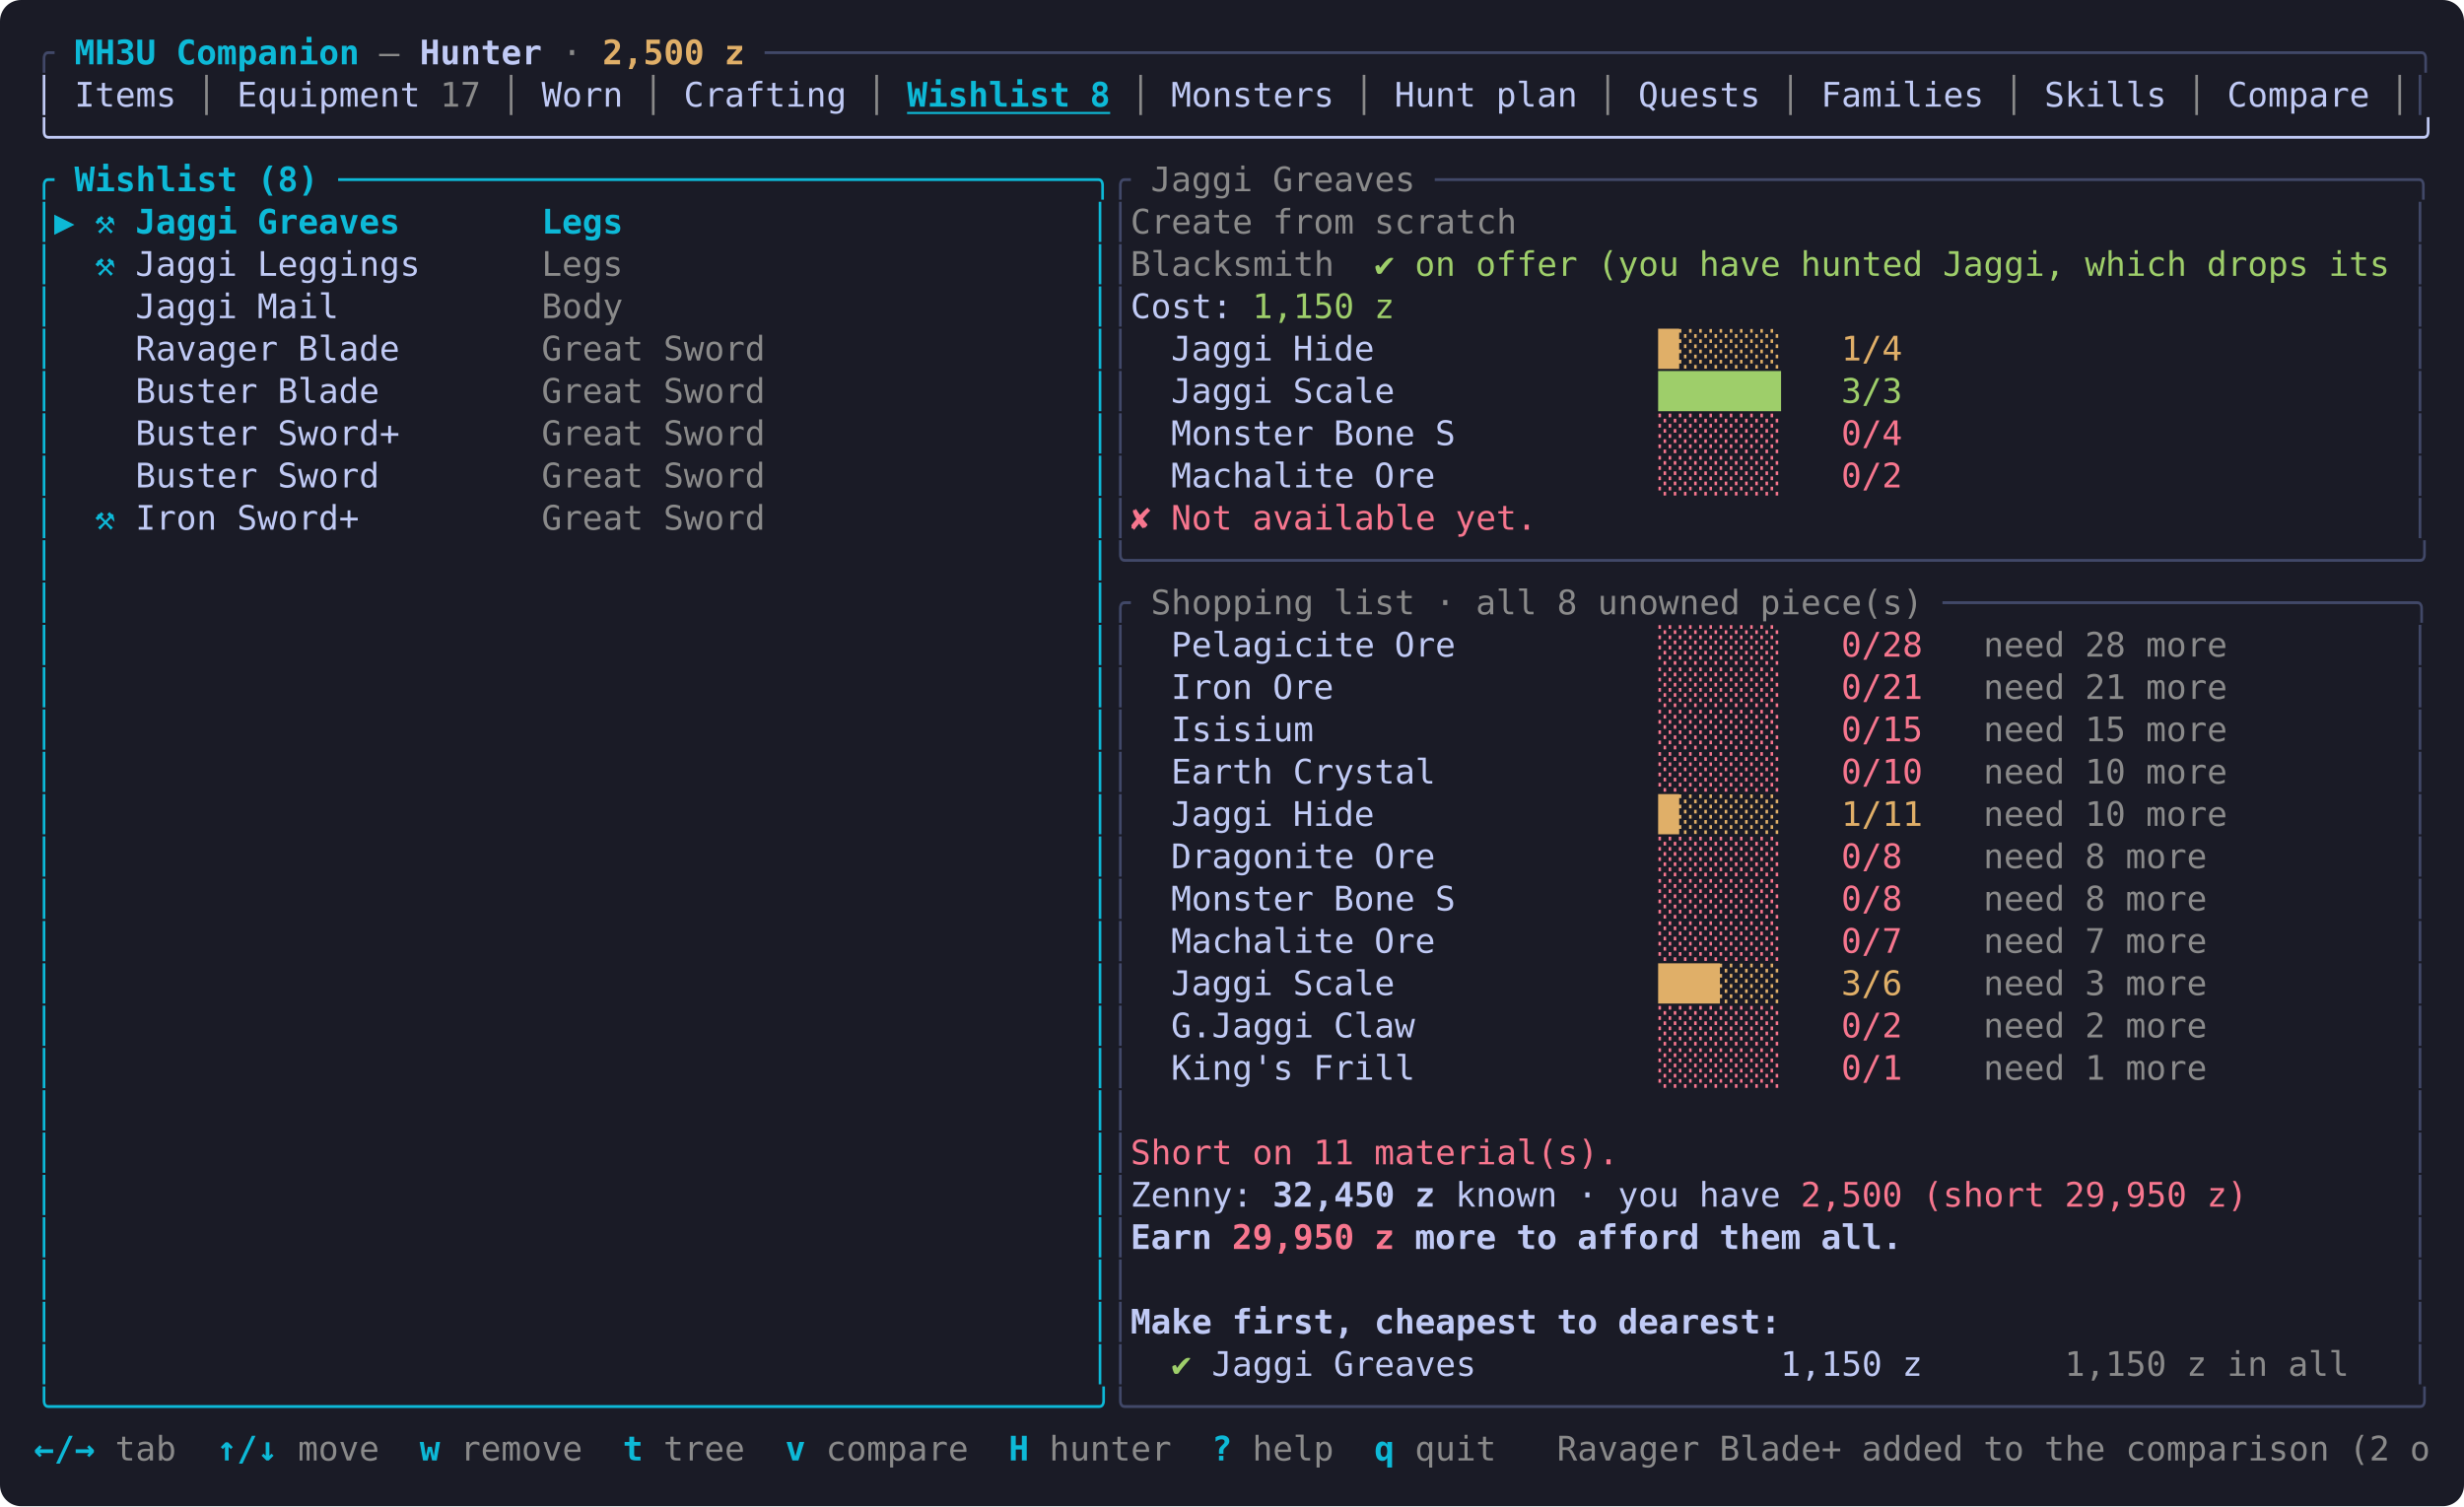
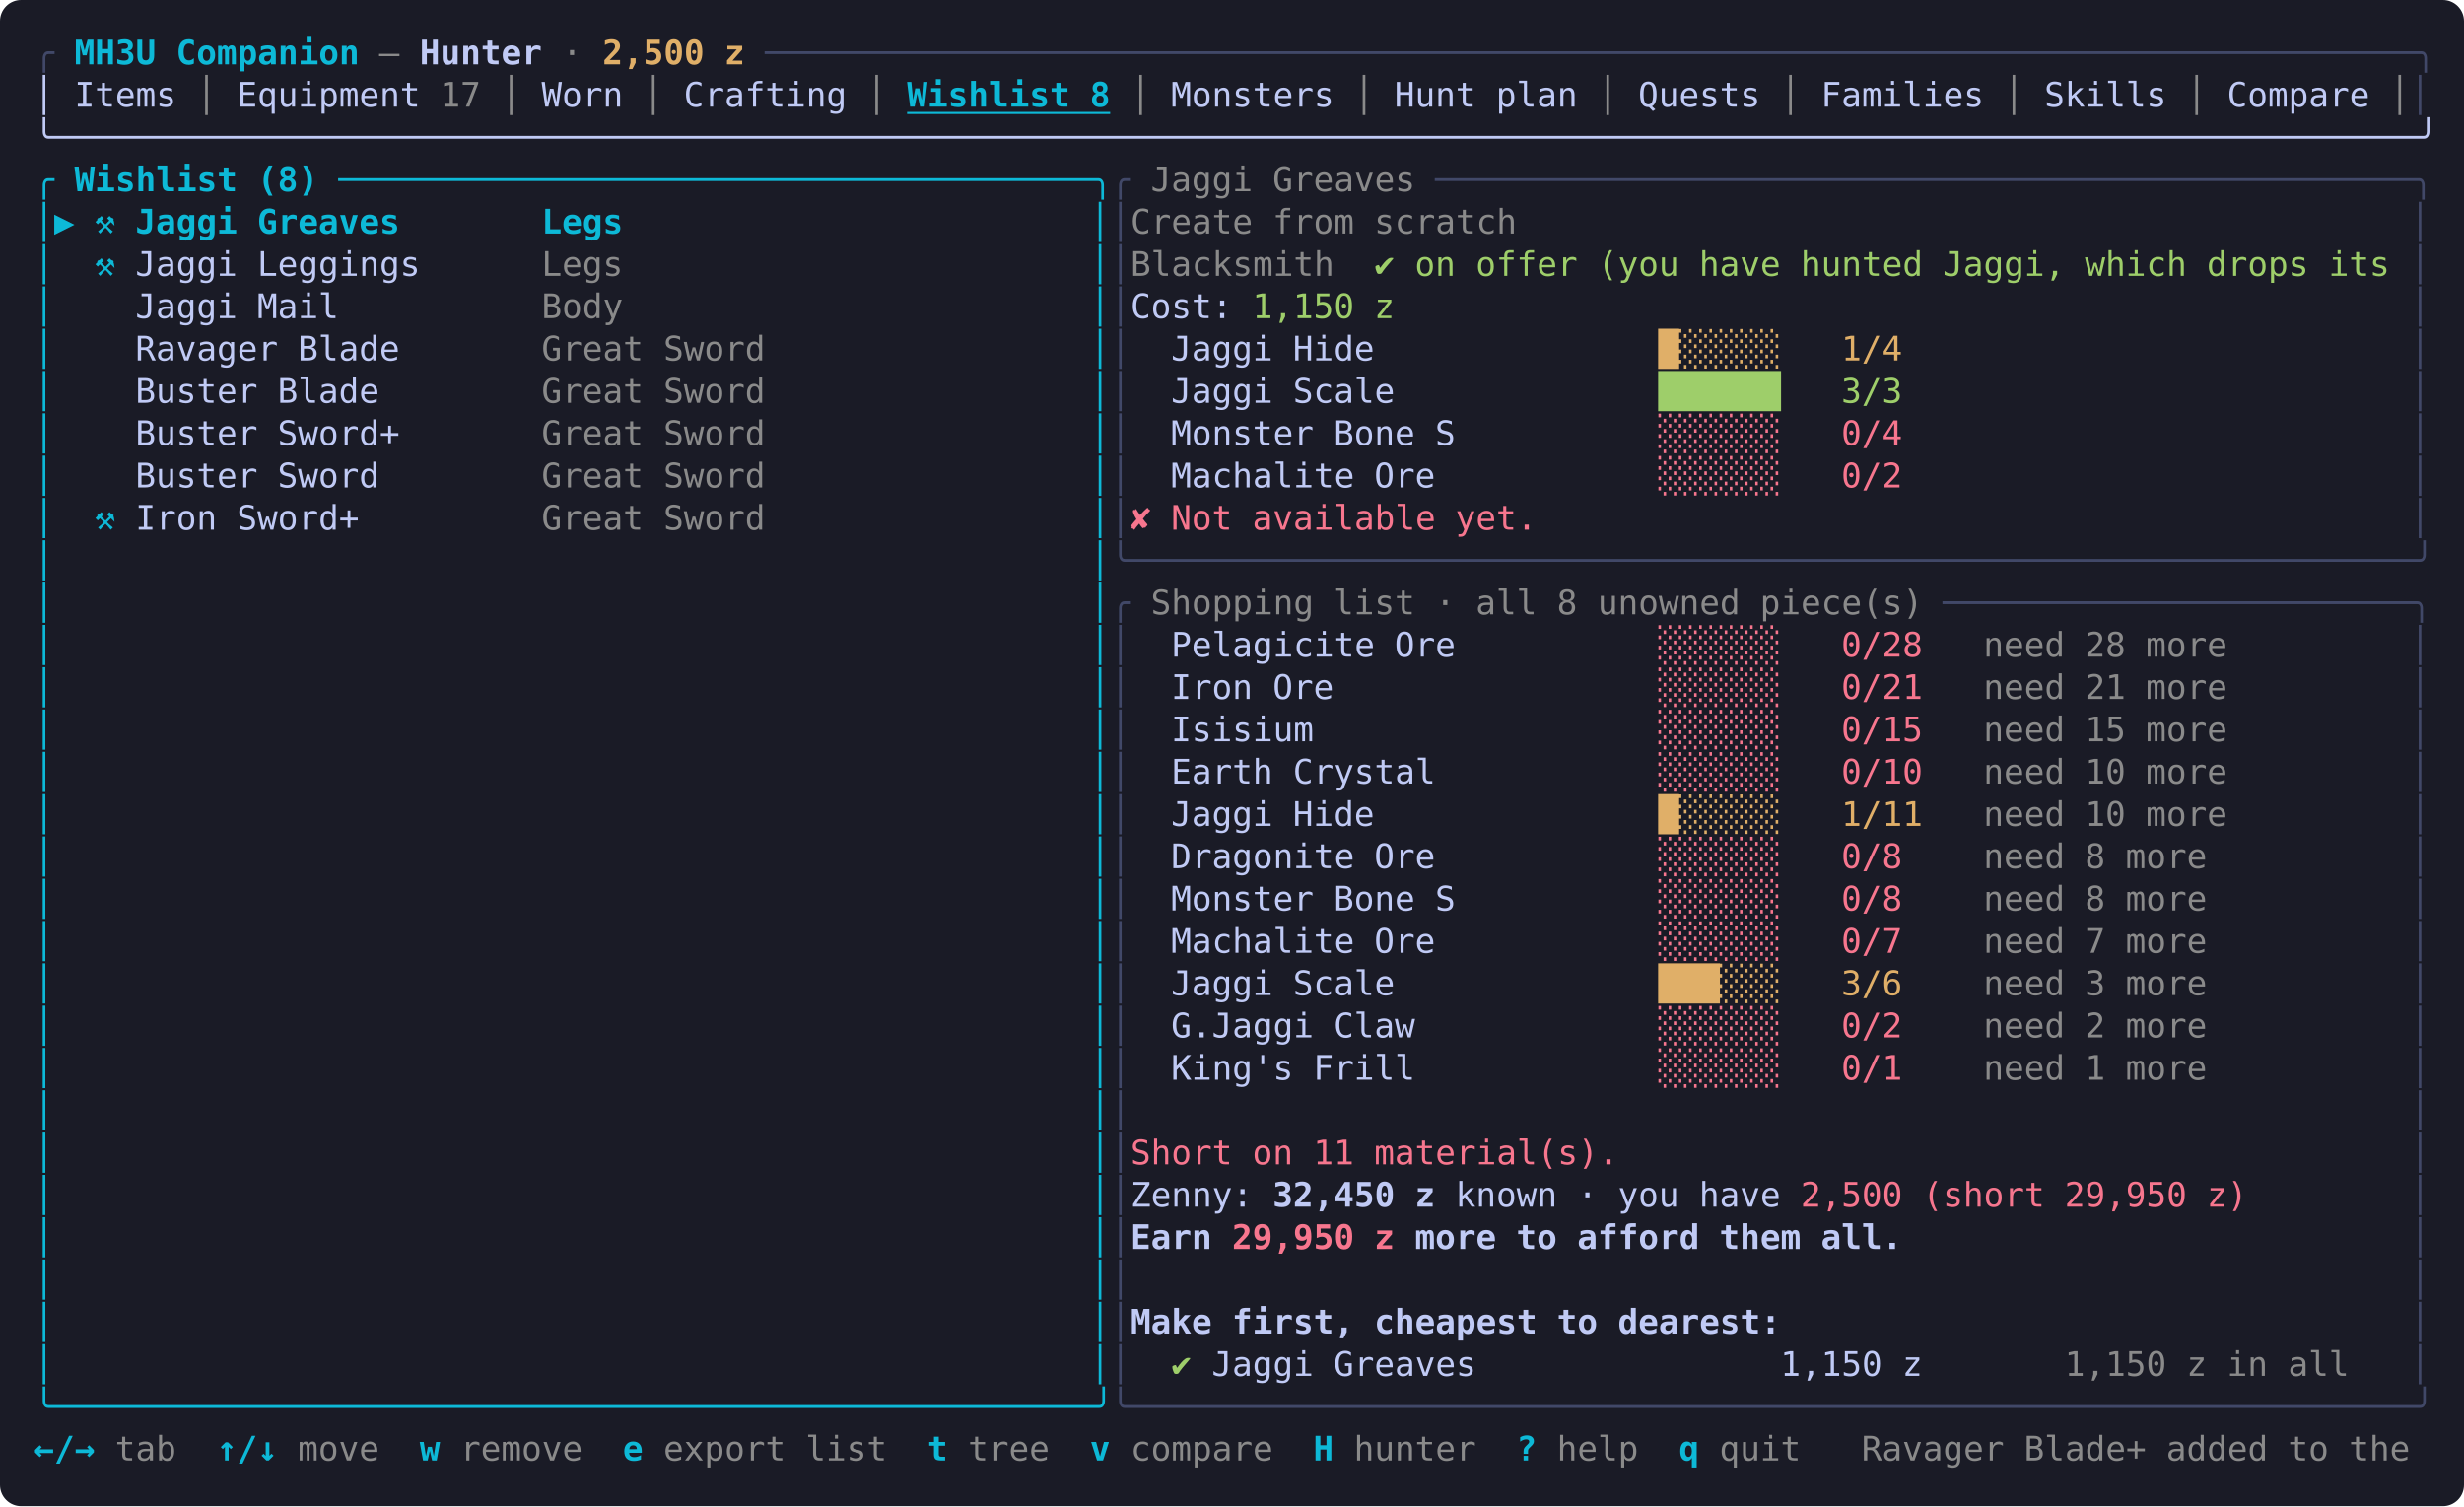
<svg xmlns="http://www.w3.org/2000/svg" width="1164.8" height="712" viewBox="0 0 1164.8 712" role="img">
  <rect width="100%" height="100%" rx="10" fill="#1a1b26" />
  <g font-family="'JetBrains Mono','JetBrainsMono Nerd Font','DejaVu Sans Mono',Menlo,Consolas,monospace" font-size="16">
    <text x="16.0" y="30.4" textLength="9.6" lengthAdjust="spacing" fill="#414868">╭</text>
    <text x="35.2" y="30.4" textLength="38.4" lengthAdjust="spacing" fill="#0db9d7" font-weight="bold">MH3U</text>
    <text x="83.2" y="30.4" textLength="86.4" lengthAdjust="spacing" fill="#0db9d7" font-weight="bold">Companion</text>
    <text x="179.2" y="30.4" textLength="9.6" lengthAdjust="spacing" fill="#8a8a8a">—</text>
    <text x="198.4" y="30.4" textLength="57.6" lengthAdjust="spacing" fill="#c0caf5" font-weight="bold">Hunter</text>
    <text x="265.6" y="30.4" textLength="9.6" lengthAdjust="spacing" fill="#8a8a8a">·</text>
    <text x="284.8" y="30.4" textLength="48.0" lengthAdjust="spacing" fill="#e0af68" font-weight="bold">2,500</text>
    <text x="342.4" y="30.4" textLength="9.6" lengthAdjust="spacing" fill="#e0af68" font-weight="bold">z</text>
    <text x="361.6" y="30.4" textLength="787.2" lengthAdjust="spacing" fill="#414868">─────────────────────────────────────────────────────────────────────────────────╮</text>
    <text x="16.0" y="50.4" textLength="9.6" lengthAdjust="spacing" fill="#c0caf5">│</text>
    <text x="35.2" y="50.4" textLength="48.0" lengthAdjust="spacing" fill="#c0caf5">Items</text>
    <text x="92.8" y="50.4" textLength="9.6" lengthAdjust="spacing" fill="#8a8a8a">│</text>
    <text x="112.0" y="50.4" textLength="86.4" lengthAdjust="spacing" fill="#c0caf5">Equipment</text>
    <text x="208.0" y="50.4" textLength="19.2" lengthAdjust="spacing" fill="#8a8a8a">17</text>
    <text x="236.8" y="50.4" textLength="9.6" lengthAdjust="spacing" fill="#8a8a8a">│</text>
    <text x="256.0" y="50.4" textLength="38.4" lengthAdjust="spacing" fill="#c0caf5">Worn</text>
    <text x="304.0" y="50.4" textLength="9.6" lengthAdjust="spacing" fill="#8a8a8a">│</text>
    <text x="323.2" y="50.4" textLength="76.8" lengthAdjust="spacing" fill="#c0caf5">Crafting</text>
    <text x="409.6" y="50.4" textLength="9.6" lengthAdjust="spacing" fill="#8a8a8a">│</text>
    <text x="428.8" y="50.4" textLength="76.8" lengthAdjust="spacing" fill="#0db9d7" font-weight="bold">Wishlist</text>
    <text x="515.2" y="50.4" textLength="9.6" lengthAdjust="spacing" fill="#0db9d7" font-weight="bold">8</text>
    <line x1="428.8" y1="53.4" x2="524.8" y2="53.4" stroke="#0db9d7" stroke-width="1" />
    <text x="534.4" y="50.4" textLength="9.6" lengthAdjust="spacing" fill="#8a8a8a">│</text>
    <text x="553.6" y="50.4" textLength="76.8" lengthAdjust="spacing" fill="#c0caf5">Monsters</text>
    <text x="640.0" y="50.4" textLength="9.6" lengthAdjust="spacing" fill="#8a8a8a">│</text>
    <text x="659.2" y="50.4" textLength="38.4" lengthAdjust="spacing" fill="#c0caf5">Hunt</text>
    <text x="707.2" y="50.4" textLength="38.4" lengthAdjust="spacing" fill="#c0caf5">plan</text>
    <text x="755.2" y="50.4" textLength="9.6" lengthAdjust="spacing" fill="#8a8a8a">│</text>
    <text x="774.4" y="50.4" textLength="57.6" lengthAdjust="spacing" fill="#c0caf5">Quests</text>
    <text x="841.6" y="50.4" textLength="9.6" lengthAdjust="spacing" fill="#8a8a8a">│</text>
    <text x="860.8" y="50.4" textLength="76.8" lengthAdjust="spacing" fill="#c0caf5">Families</text>
    <text x="947.2" y="50.4" textLength="9.6" lengthAdjust="spacing" fill="#8a8a8a">│</text>
    <text x="966.4" y="50.4" textLength="57.6" lengthAdjust="spacing" fill="#c0caf5">Skills</text>
    <text x="1033.6" y="50.4" textLength="9.6" lengthAdjust="spacing" fill="#8a8a8a">│</text>
    <text x="1052.8" y="50.4" textLength="67.2" lengthAdjust="spacing" fill="#c0caf5">Compare</text>
    <text x="1129.6" y="50.4" textLength="9.6" lengthAdjust="spacing" fill="#8a8a8a">│</text>
    <text x="1139.2" y="50.4" textLength="9.6" lengthAdjust="spacing" fill="#414868">│</text>
    <text x="16.0" y="70.4" textLength="1132.8" lengthAdjust="spacing" fill="#c0caf5">╰────────────────────────────────────────────────────────────────────────────────────────────────────────────────────╯</text>
    <text x="16.0" y="90.4" textLength="9.6" lengthAdjust="spacing" fill="#0db9d7">╭</text>
    <text x="35.2" y="90.4" textLength="76.8" lengthAdjust="spacing" fill="#0db9d7" font-weight="bold">Wishlist</text>
    <text x="121.6" y="90.4" textLength="28.8" lengthAdjust="spacing" fill="#0db9d7" font-weight="bold">(8)</text>
    <text x="160.0" y="90.4" textLength="364.8" lengthAdjust="spacing" fill="#0db9d7">─────────────────────────────────────╮</text>
    <text x="524.8" y="90.4" textLength="9.6" lengthAdjust="spacing" fill="#414868">╭</text>
    <text x="544.0" y="90.4" textLength="48.0" lengthAdjust="spacing" fill="#8a8a8a">Jaggi</text>
    <text x="601.6" y="90.4" textLength="67.2" lengthAdjust="spacing" fill="#8a8a8a">Greaves</text>
    <text x="678.4" y="90.4" textLength="470.4" lengthAdjust="spacing" fill="#414868">────────────────────────────────────────────────╮</text>
    <text x="16.0" y="110.4" textLength="9.6" lengthAdjust="spacing" fill="#0db9d7">│</text>
    <text x="25.6" y="110.4" textLength="9.6" lengthAdjust="spacing" fill="#0db9d7" font-weight="bold">▶︎</text>
    <text x="44.8" y="110.4" textLength="9.6" lengthAdjust="spacing" fill="#0db9d7" font-weight="bold">⚒︎</text>
    <text x="64.0" y="110.4" textLength="48.0" lengthAdjust="spacing" fill="#0db9d7" font-weight="bold">Jaggi</text>
    <text x="121.6" y="110.4" textLength="67.2" lengthAdjust="spacing" fill="#0db9d7" font-weight="bold">Greaves</text>
    <text x="256.0" y="110.4" textLength="38.4" lengthAdjust="spacing" fill="#0db9d7" font-weight="bold">Legs</text>
    <text x="515.2" y="110.4" textLength="9.6" lengthAdjust="spacing" fill="#0db9d7">│</text>
    <text x="524.8" y="110.4" textLength="9.6" lengthAdjust="spacing" fill="#414868">│</text>
    <text x="534.4" y="110.4" textLength="57.6" lengthAdjust="spacing" fill="#8a8a8a">Create</text>
    <text x="601.6" y="110.4" textLength="38.4" lengthAdjust="spacing" fill="#8a8a8a">from</text>
    <text x="649.6" y="110.4" textLength="67.2" lengthAdjust="spacing" fill="#8a8a8a">scratch</text>
    <text x="1139.2" y="110.4" textLength="9.6" lengthAdjust="spacing" fill="#414868">│</text>
    <text x="16.0" y="130.4" textLength="9.6" lengthAdjust="spacing" fill="#0db9d7">│</text>
    <text x="44.8" y="130.4" textLength="9.6" lengthAdjust="spacing" fill="#0db9d7">⚒︎</text>
    <text x="64.0" y="130.4" textLength="48.0" lengthAdjust="spacing" fill="#c0caf5">Jaggi</text>
    <text x="121.6" y="130.4" textLength="76.8" lengthAdjust="spacing" fill="#c0caf5">Leggings</text>
    <text x="256.0" y="130.4" textLength="38.4" lengthAdjust="spacing" fill="#8a8a8a">Legs</text>
    <text x="515.2" y="130.4" textLength="9.6" lengthAdjust="spacing" fill="#0db9d7">│</text>
    <text x="524.8" y="130.4" textLength="9.6" lengthAdjust="spacing" fill="#414868">│</text>
    <text x="534.4" y="130.4" textLength="96.0" lengthAdjust="spacing" fill="#8a8a8a">Blacksmith</text>
    <text x="649.6" y="130.4" textLength="9.6" lengthAdjust="spacing" fill="#9ece6a">✔︎</text>
    <text x="668.8" y="130.4" textLength="19.2" lengthAdjust="spacing" fill="#9ece6a">on</text>
    <text x="697.6" y="130.4" textLength="48.0" lengthAdjust="spacing" fill="#9ece6a">offer</text>
    <text x="755.2" y="130.4" textLength="38.4" lengthAdjust="spacing" fill="#9ece6a">(you</text>
    <text x="803.2" y="130.4" textLength="38.4" lengthAdjust="spacing" fill="#9ece6a">have</text>
    <text x="851.2" y="130.4" textLength="57.6" lengthAdjust="spacing" fill="#9ece6a">hunted</text>
    <text x="918.4" y="130.4" textLength="57.6" lengthAdjust="spacing" fill="#9ece6a">Jaggi,</text>
    <text x="985.6" y="130.4" textLength="48.0" lengthAdjust="spacing" fill="#9ece6a">which</text>
    <text x="1043.2" y="130.4" textLength="48.0" lengthAdjust="spacing" fill="#9ece6a">drops</text>
    <text x="1100.8" y="130.4" textLength="28.8" lengthAdjust="spacing" fill="#9ece6a">its</text>
    <text x="1139.2" y="130.4" textLength="9.6" lengthAdjust="spacing" fill="#414868">│</text>
    <text x="16.0" y="150.4" textLength="9.6" lengthAdjust="spacing" fill="#0db9d7">│</text>
    <text x="64.0" y="150.4" textLength="48.0" lengthAdjust="spacing" fill="#c0caf5">Jaggi</text>
    <text x="121.6" y="150.4" textLength="38.4" lengthAdjust="spacing" fill="#c0caf5">Mail</text>
    <text x="256.0" y="150.4" textLength="38.4" lengthAdjust="spacing" fill="#8a8a8a">Body</text>
    <text x="515.2" y="150.4" textLength="9.6" lengthAdjust="spacing" fill="#0db9d7">│</text>
    <text x="524.8" y="150.4" textLength="9.6" lengthAdjust="spacing" fill="#414868">│</text>
    <text x="534.4" y="150.4" textLength="48.0" lengthAdjust="spacing" fill="#c0caf5">Cost:</text>
    <text x="592.0" y="150.4" textLength="48.0" lengthAdjust="spacing" fill="#9ece6a">1,150</text>
    <text x="649.6" y="150.4" textLength="9.6" lengthAdjust="spacing" fill="#9ece6a">z</text>
    <text x="1139.2" y="150.4" textLength="9.6" lengthAdjust="spacing" fill="#414868">│</text>
    <text x="16.0" y="170.4" textLength="9.6" lengthAdjust="spacing" fill="#0db9d7">│</text>
    <text x="64.0" y="170.4" textLength="67.2" lengthAdjust="spacing" fill="#c0caf5">Ravager</text>
    <text x="140.8" y="170.4" textLength="48.0" lengthAdjust="spacing" fill="#c0caf5">Blade</text>
    <text x="256.0" y="170.4" textLength="48.0" lengthAdjust="spacing" fill="#8a8a8a">Great</text>
    <text x="313.6" y="170.4" textLength="48.0" lengthAdjust="spacing" fill="#8a8a8a">Sword</text>
    <text x="515.2" y="170.4" textLength="9.6" lengthAdjust="spacing" fill="#0db9d7">│</text>
    <text x="524.8" y="170.4" textLength="9.6" lengthAdjust="spacing" fill="#414868">│</text>
    <text x="553.6" y="170.4" textLength="48.0" lengthAdjust="spacing" fill="#c0caf5">Jaggi</text>
    <text x="611.2" y="170.4" textLength="38.4" lengthAdjust="spacing" fill="#c0caf5">Hide</text>
    <text x="784.0" y="170.4" textLength="57.6" lengthAdjust="spacing" fill="#e0af68">█░░░░░</text>
    <text x="870.4" y="170.4" textLength="28.8" lengthAdjust="spacing" fill="#e0af68">1/4</text>
    <text x="1139.2" y="170.4" textLength="9.6" lengthAdjust="spacing" fill="#414868">│</text>
    <text x="16.0" y="190.4" textLength="9.6" lengthAdjust="spacing" fill="#0db9d7">│</text>
    <text x="64.0" y="190.4" textLength="57.6" lengthAdjust="spacing" fill="#c0caf5">Buster</text>
    <text x="131.2" y="190.4" textLength="48.0" lengthAdjust="spacing" fill="#c0caf5">Blade</text>
    <text x="256.0" y="190.4" textLength="48.0" lengthAdjust="spacing" fill="#8a8a8a">Great</text>
    <text x="313.6" y="190.4" textLength="48.0" lengthAdjust="spacing" fill="#8a8a8a">Sword</text>
    <text x="515.2" y="190.4" textLength="9.6" lengthAdjust="spacing" fill="#0db9d7">│</text>
    <text x="524.8" y="190.4" textLength="9.6" lengthAdjust="spacing" fill="#414868">│</text>
    <text x="553.6" y="190.4" textLength="48.0" lengthAdjust="spacing" fill="#c0caf5">Jaggi</text>
    <text x="611.2" y="190.4" textLength="48.0" lengthAdjust="spacing" fill="#c0caf5">Scale</text>
    <text x="784.0" y="190.4" textLength="57.6" lengthAdjust="spacing" fill="#9ece6a">██████</text>
    <text x="870.4" y="190.4" textLength="28.8" lengthAdjust="spacing" fill="#9ece6a">3/3</text>
    <text x="1139.2" y="190.4" textLength="9.6" lengthAdjust="spacing" fill="#414868">│</text>
    <text x="16.0" y="210.4" textLength="9.6" lengthAdjust="spacing" fill="#0db9d7">│</text>
    <text x="64.0" y="210.4" textLength="57.6" lengthAdjust="spacing" fill="#c0caf5">Buster</text>
    <text x="131.2" y="210.4" textLength="57.6" lengthAdjust="spacing" fill="#c0caf5">Sword+</text>
    <text x="256.0" y="210.4" textLength="48.0" lengthAdjust="spacing" fill="#8a8a8a">Great</text>
    <text x="313.6" y="210.4" textLength="48.0" lengthAdjust="spacing" fill="#8a8a8a">Sword</text>
    <text x="515.2" y="210.4" textLength="9.6" lengthAdjust="spacing" fill="#0db9d7">│</text>
    <text x="524.8" y="210.4" textLength="9.6" lengthAdjust="spacing" fill="#414868">│</text>
    <text x="553.6" y="210.4" textLength="67.2" lengthAdjust="spacing" fill="#c0caf5">Monster</text>
    <text x="630.4" y="210.4" textLength="38.4" lengthAdjust="spacing" fill="#c0caf5">Bone</text>
    <text x="678.4" y="210.4" textLength="9.6" lengthAdjust="spacing" fill="#c0caf5">S</text>
    <text x="784.0" y="210.4" textLength="57.6" lengthAdjust="spacing" fill="#f7768e">░░░░░░</text>
    <text x="870.4" y="210.4" textLength="28.8" lengthAdjust="spacing" fill="#f7768e">0/4</text>
    <text x="1139.2" y="210.4" textLength="9.6" lengthAdjust="spacing" fill="#414868">│</text>
    <text x="16.0" y="230.4" textLength="9.6" lengthAdjust="spacing" fill="#0db9d7">│</text>
    <text x="64.0" y="230.4" textLength="57.6" lengthAdjust="spacing" fill="#c0caf5">Buster</text>
    <text x="131.2" y="230.4" textLength="48.0" lengthAdjust="spacing" fill="#c0caf5">Sword</text>
    <text x="256.0" y="230.4" textLength="48.0" lengthAdjust="spacing" fill="#8a8a8a">Great</text>
    <text x="313.6" y="230.4" textLength="48.0" lengthAdjust="spacing" fill="#8a8a8a">Sword</text>
    <text x="515.2" y="230.4" textLength="9.6" lengthAdjust="spacing" fill="#0db9d7">│</text>
    <text x="524.8" y="230.4" textLength="9.6" lengthAdjust="spacing" fill="#414868">│</text>
    <text x="553.6" y="230.4" textLength="86.4" lengthAdjust="spacing" fill="#c0caf5">Machalite</text>
    <text x="649.6" y="230.4" textLength="28.8" lengthAdjust="spacing" fill="#c0caf5">Ore</text>
    <text x="784.0" y="230.4" textLength="57.6" lengthAdjust="spacing" fill="#f7768e">░░░░░░</text>
    <text x="870.4" y="230.4" textLength="28.8" lengthAdjust="spacing" fill="#f7768e">0/2</text>
    <text x="1139.2" y="230.4" textLength="9.6" lengthAdjust="spacing" fill="#414868">│</text>
    <text x="16.0" y="250.4" textLength="9.6" lengthAdjust="spacing" fill="#0db9d7">│</text>
    <text x="44.8" y="250.4" textLength="9.6" lengthAdjust="spacing" fill="#0db9d7">⚒︎</text>
    <text x="64.0" y="250.4" textLength="38.4" lengthAdjust="spacing" fill="#c0caf5">Iron</text>
    <text x="112.0" y="250.4" textLength="57.6" lengthAdjust="spacing" fill="#c0caf5">Sword+</text>
    <text x="256.0" y="250.4" textLength="48.0" lengthAdjust="spacing" fill="#8a8a8a">Great</text>
    <text x="313.6" y="250.4" textLength="48.0" lengthAdjust="spacing" fill="#8a8a8a">Sword</text>
    <text x="515.2" y="250.4" textLength="9.6" lengthAdjust="spacing" fill="#0db9d7">│</text>
    <text x="524.8" y="250.4" textLength="9.6" lengthAdjust="spacing" fill="#414868">│</text>
    <text x="534.4" y="250.4" textLength="9.6" lengthAdjust="spacing" fill="#f7768e">✘︎</text>
    <text x="553.6" y="250.4" textLength="28.8" lengthAdjust="spacing" fill="#f7768e">Not</text>
    <text x="592.0" y="250.4" textLength="86.4" lengthAdjust="spacing" fill="#f7768e">available</text>
    <text x="688.0" y="250.4" textLength="38.4" lengthAdjust="spacing" fill="#f7768e">yet.</text>
    <text x="1139.2" y="250.4" textLength="9.6" lengthAdjust="spacing" fill="#414868">│</text>
    <text x="16.0" y="270.4" textLength="9.6" lengthAdjust="spacing" fill="#0db9d7">│</text>
    <text x="515.2" y="270.4" textLength="9.6" lengthAdjust="spacing" fill="#0db9d7">│</text>
    <text x="524.8" y="270.4" textLength="624.0" lengthAdjust="spacing" fill="#414868">╰───────────────────────────────────────────────────────────────╯</text>
    <text x="16.0" y="290.4" textLength="9.6" lengthAdjust="spacing" fill="#0db9d7">│</text>
    <text x="515.2" y="290.4" textLength="9.6" lengthAdjust="spacing" fill="#0db9d7">│</text>
    <text x="524.8" y="290.4" textLength="9.6" lengthAdjust="spacing" fill="#414868">╭</text>
    <text x="544.0" y="290.4" textLength="76.8" lengthAdjust="spacing" fill="#8a8a8a">Shopping</text>
    <text x="630.4" y="290.4" textLength="38.4" lengthAdjust="spacing" fill="#8a8a8a">list</text>
    <text x="678.4" y="290.4" textLength="9.6" lengthAdjust="spacing" fill="#8a8a8a">·</text>
    <text x="697.6" y="290.4" textLength="28.8" lengthAdjust="spacing" fill="#8a8a8a">all</text>
    <text x="736.0" y="290.4" textLength="9.6" lengthAdjust="spacing" fill="#8a8a8a">8</text>
    <text x="755.2" y="290.4" textLength="67.2" lengthAdjust="spacing" fill="#8a8a8a">unowned</text>
    <text x="832.0" y="290.4" textLength="76.8" lengthAdjust="spacing" fill="#8a8a8a">piece(s)</text>
    <text x="918.4" y="290.4" textLength="230.4" lengthAdjust="spacing" fill="#414868">───────────────────────╮</text>
    <text x="16.0" y="310.4" textLength="9.6" lengthAdjust="spacing" fill="#0db9d7">│</text>
    <text x="515.2" y="310.4" textLength="9.6" lengthAdjust="spacing" fill="#0db9d7">│</text>
    <text x="524.8" y="310.4" textLength="9.6" lengthAdjust="spacing" fill="#414868">│</text>
    <text x="553.6" y="310.4" textLength="96.0" lengthAdjust="spacing" fill="#c0caf5">Pelagicite</text>
    <text x="659.2" y="310.4" textLength="28.8" lengthAdjust="spacing" fill="#c0caf5">Ore</text>
    <text x="784.0" y="310.4" textLength="57.6" lengthAdjust="spacing" fill="#f7768e">░░░░░░</text>
    <text x="870.4" y="310.4" textLength="38.4" lengthAdjust="spacing" fill="#f7768e">0/28</text>
    <text x="937.6" y="310.4" textLength="38.4" lengthAdjust="spacing" fill="#8a8a8a">need</text>
    <text x="985.6" y="310.4" textLength="19.2" lengthAdjust="spacing" fill="#8a8a8a">28</text>
    <text x="1014.4" y="310.4" textLength="38.4" lengthAdjust="spacing" fill="#8a8a8a">more</text>
    <text x="1139.2" y="310.4" textLength="9.6" lengthAdjust="spacing" fill="#414868">│</text>
    <text x="16.0" y="330.4" textLength="9.6" lengthAdjust="spacing" fill="#0db9d7">│</text>
    <text x="515.2" y="330.4" textLength="9.6" lengthAdjust="spacing" fill="#0db9d7">│</text>
    <text x="524.8" y="330.4" textLength="9.6" lengthAdjust="spacing" fill="#414868">│</text>
    <text x="553.6" y="330.4" textLength="38.4" lengthAdjust="spacing" fill="#c0caf5">Iron</text>
    <text x="601.6" y="330.4" textLength="28.8" lengthAdjust="spacing" fill="#c0caf5">Ore</text>
    <text x="784.0" y="330.4" textLength="57.6" lengthAdjust="spacing" fill="#f7768e">░░░░░░</text>
    <text x="870.4" y="330.4" textLength="38.4" lengthAdjust="spacing" fill="#f7768e">0/21</text>
    <text x="937.6" y="330.4" textLength="38.4" lengthAdjust="spacing" fill="#8a8a8a">need</text>
    <text x="985.6" y="330.4" textLength="19.2" lengthAdjust="spacing" fill="#8a8a8a">21</text>
    <text x="1014.4" y="330.4" textLength="38.4" lengthAdjust="spacing" fill="#8a8a8a">more</text>
    <text x="1139.2" y="330.4" textLength="9.6" lengthAdjust="spacing" fill="#414868">│</text>
    <text x="16.0" y="350.4" textLength="9.6" lengthAdjust="spacing" fill="#0db9d7">│</text>
    <text x="515.2" y="350.4" textLength="9.6" lengthAdjust="spacing" fill="#0db9d7">│</text>
    <text x="524.8" y="350.4" textLength="9.6" lengthAdjust="spacing" fill="#414868">│</text>
    <text x="553.6" y="350.4" textLength="67.2" lengthAdjust="spacing" fill="#c0caf5">Isisium</text>
    <text x="784.0" y="350.4" textLength="57.6" lengthAdjust="spacing" fill="#f7768e">░░░░░░</text>
    <text x="870.4" y="350.4" textLength="38.4" lengthAdjust="spacing" fill="#f7768e">0/15</text>
    <text x="937.6" y="350.4" textLength="38.4" lengthAdjust="spacing" fill="#8a8a8a">need</text>
    <text x="985.6" y="350.4" textLength="19.2" lengthAdjust="spacing" fill="#8a8a8a">15</text>
    <text x="1014.4" y="350.4" textLength="38.4" lengthAdjust="spacing" fill="#8a8a8a">more</text>
    <text x="1139.2" y="350.4" textLength="9.6" lengthAdjust="spacing" fill="#414868">│</text>
    <text x="16.0" y="370.4" textLength="9.6" lengthAdjust="spacing" fill="#0db9d7">│</text>
    <text x="515.2" y="370.4" textLength="9.6" lengthAdjust="spacing" fill="#0db9d7">│</text>
    <text x="524.8" y="370.4" textLength="9.6" lengthAdjust="spacing" fill="#414868">│</text>
    <text x="553.6" y="370.4" textLength="48.0" lengthAdjust="spacing" fill="#c0caf5">Earth</text>
    <text x="611.2" y="370.4" textLength="67.2" lengthAdjust="spacing" fill="#c0caf5">Crystal</text>
    <text x="784.0" y="370.4" textLength="57.6" lengthAdjust="spacing" fill="#f7768e">░░░░░░</text>
    <text x="870.4" y="370.4" textLength="38.4" lengthAdjust="spacing" fill="#f7768e">0/10</text>
    <text x="937.6" y="370.4" textLength="38.4" lengthAdjust="spacing" fill="#8a8a8a">need</text>
    <text x="985.6" y="370.4" textLength="19.2" lengthAdjust="spacing" fill="#8a8a8a">10</text>
    <text x="1014.4" y="370.4" textLength="38.4" lengthAdjust="spacing" fill="#8a8a8a">more</text>
    <text x="1139.2" y="370.4" textLength="9.6" lengthAdjust="spacing" fill="#414868">│</text>
    <text x="16.0" y="390.4" textLength="9.6" lengthAdjust="spacing" fill="#0db9d7">│</text>
    <text x="515.2" y="390.4" textLength="9.6" lengthAdjust="spacing" fill="#0db9d7">│</text>
    <text x="524.8" y="390.4" textLength="9.6" lengthAdjust="spacing" fill="#414868">│</text>
    <text x="553.6" y="390.4" textLength="48.0" lengthAdjust="spacing" fill="#c0caf5">Jaggi</text>
    <text x="611.2" y="390.4" textLength="38.4" lengthAdjust="spacing" fill="#c0caf5">Hide</text>
    <text x="784.0" y="390.4" textLength="57.6" lengthAdjust="spacing" fill="#e0af68">█░░░░░</text>
    <text x="870.4" y="390.4" textLength="38.4" lengthAdjust="spacing" fill="#e0af68">1/11</text>
    <text x="937.6" y="390.4" textLength="38.4" lengthAdjust="spacing" fill="#8a8a8a">need</text>
    <text x="985.6" y="390.4" textLength="19.2" lengthAdjust="spacing" fill="#8a8a8a">10</text>
    <text x="1014.4" y="390.4" textLength="38.4" lengthAdjust="spacing" fill="#8a8a8a">more</text>
    <text x="1139.2" y="390.4" textLength="9.6" lengthAdjust="spacing" fill="#414868">│</text>
    <text x="16.0" y="410.4" textLength="9.6" lengthAdjust="spacing" fill="#0db9d7">│</text>
    <text x="515.2" y="410.4" textLength="9.6" lengthAdjust="spacing" fill="#0db9d7">│</text>
    <text x="524.8" y="410.4" textLength="9.6" lengthAdjust="spacing" fill="#414868">│</text>
    <text x="553.6" y="410.4" textLength="86.4" lengthAdjust="spacing" fill="#c0caf5">Dragonite</text>
    <text x="649.6" y="410.4" textLength="28.8" lengthAdjust="spacing" fill="#c0caf5">Ore</text>
    <text x="784.0" y="410.4" textLength="57.6" lengthAdjust="spacing" fill="#f7768e">░░░░░░</text>
    <text x="870.4" y="410.4" textLength="28.8" lengthAdjust="spacing" fill="#f7768e">0/8</text>
    <text x="937.6" y="410.4" textLength="38.4" lengthAdjust="spacing" fill="#8a8a8a">need</text>
    <text x="985.6" y="410.4" textLength="9.6" lengthAdjust="spacing" fill="#8a8a8a">8</text>
    <text x="1004.8" y="410.4" textLength="38.4" lengthAdjust="spacing" fill="#8a8a8a">more</text>
    <text x="1139.2" y="410.4" textLength="9.6" lengthAdjust="spacing" fill="#414868">│</text>
    <text x="16.0" y="430.4" textLength="9.6" lengthAdjust="spacing" fill="#0db9d7">│</text>
    <text x="515.2" y="430.4" textLength="9.6" lengthAdjust="spacing" fill="#0db9d7">│</text>
    <text x="524.8" y="430.4" textLength="9.6" lengthAdjust="spacing" fill="#414868">│</text>
    <text x="553.6" y="430.4" textLength="67.2" lengthAdjust="spacing" fill="#c0caf5">Monster</text>
    <text x="630.4" y="430.4" textLength="38.4" lengthAdjust="spacing" fill="#c0caf5">Bone</text>
    <text x="678.4" y="430.4" textLength="9.6" lengthAdjust="spacing" fill="#c0caf5">S</text>
    <text x="784.0" y="430.4" textLength="57.6" lengthAdjust="spacing" fill="#f7768e">░░░░░░</text>
    <text x="870.4" y="430.4" textLength="28.8" lengthAdjust="spacing" fill="#f7768e">0/8</text>
    <text x="937.6" y="430.4" textLength="38.4" lengthAdjust="spacing" fill="#8a8a8a">need</text>
    <text x="985.6" y="430.4" textLength="9.6" lengthAdjust="spacing" fill="#8a8a8a">8</text>
    <text x="1004.8" y="430.4" textLength="38.4" lengthAdjust="spacing" fill="#8a8a8a">more</text>
    <text x="1139.2" y="430.4" textLength="9.6" lengthAdjust="spacing" fill="#414868">│</text>
    <text x="16.0" y="450.4" textLength="9.6" lengthAdjust="spacing" fill="#0db9d7">│</text>
    <text x="515.2" y="450.4" textLength="9.6" lengthAdjust="spacing" fill="#0db9d7">│</text>
    <text x="524.8" y="450.4" textLength="9.6" lengthAdjust="spacing" fill="#414868">│</text>
    <text x="553.6" y="450.4" textLength="86.4" lengthAdjust="spacing" fill="#c0caf5">Machalite</text>
    <text x="649.6" y="450.4" textLength="28.8" lengthAdjust="spacing" fill="#c0caf5">Ore</text>
    <text x="784.0" y="450.4" textLength="57.6" lengthAdjust="spacing" fill="#f7768e">░░░░░░</text>
    <text x="870.4" y="450.4" textLength="28.8" lengthAdjust="spacing" fill="#f7768e">0/7</text>
    <text x="937.6" y="450.4" textLength="38.4" lengthAdjust="spacing" fill="#8a8a8a">need</text>
    <text x="985.6" y="450.4" textLength="9.6" lengthAdjust="spacing" fill="#8a8a8a">7</text>
    <text x="1004.8" y="450.4" textLength="38.4" lengthAdjust="spacing" fill="#8a8a8a">more</text>
    <text x="1139.2" y="450.4" textLength="9.6" lengthAdjust="spacing" fill="#414868">│</text>
    <text x="16.0" y="470.4" textLength="9.6" lengthAdjust="spacing" fill="#0db9d7">│</text>
    <text x="515.2" y="470.4" textLength="9.6" lengthAdjust="spacing" fill="#0db9d7">│</text>
    <text x="524.8" y="470.4" textLength="9.6" lengthAdjust="spacing" fill="#414868">│</text>
    <text x="553.6" y="470.4" textLength="48.0" lengthAdjust="spacing" fill="#c0caf5">Jaggi</text>
    <text x="611.2" y="470.4" textLength="48.0" lengthAdjust="spacing" fill="#c0caf5">Scale</text>
    <text x="784.0" y="470.4" textLength="57.6" lengthAdjust="spacing" fill="#e0af68">███░░░</text>
    <text x="870.4" y="470.4" textLength="28.8" lengthAdjust="spacing" fill="#e0af68">3/6</text>
    <text x="937.6" y="470.4" textLength="38.4" lengthAdjust="spacing" fill="#8a8a8a">need</text>
    <text x="985.6" y="470.4" textLength="9.6" lengthAdjust="spacing" fill="#8a8a8a">3</text>
    <text x="1004.8" y="470.4" textLength="38.4" lengthAdjust="spacing" fill="#8a8a8a">more</text>
    <text x="1139.2" y="470.4" textLength="9.6" lengthAdjust="spacing" fill="#414868">│</text>
    <text x="16.0" y="490.4" textLength="9.6" lengthAdjust="spacing" fill="#0db9d7">│</text>
    <text x="515.2" y="490.4" textLength="9.6" lengthAdjust="spacing" fill="#0db9d7">│</text>
    <text x="524.8" y="490.4" textLength="9.6" lengthAdjust="spacing" fill="#414868">│</text>
    <text x="553.6" y="490.4" textLength="67.2" lengthAdjust="spacing" fill="#c0caf5">G.Jaggi</text>
    <text x="630.4" y="490.4" textLength="38.4" lengthAdjust="spacing" fill="#c0caf5">Claw</text>
    <text x="784.0" y="490.4" textLength="57.6" lengthAdjust="spacing" fill="#f7768e">░░░░░░</text>
    <text x="870.4" y="490.4" textLength="28.8" lengthAdjust="spacing" fill="#f7768e">0/2</text>
    <text x="937.6" y="490.4" textLength="38.4" lengthAdjust="spacing" fill="#8a8a8a">need</text>
    <text x="985.6" y="490.4" textLength="9.6" lengthAdjust="spacing" fill="#8a8a8a">2</text>
    <text x="1004.8" y="490.4" textLength="38.4" lengthAdjust="spacing" fill="#8a8a8a">more</text>
    <text x="1139.2" y="490.4" textLength="9.6" lengthAdjust="spacing" fill="#414868">│</text>
    <text x="16.0" y="510.4" textLength="9.6" lengthAdjust="spacing" fill="#0db9d7">│</text>
    <text x="515.2" y="510.4" textLength="9.6" lengthAdjust="spacing" fill="#0db9d7">│</text>
    <text x="524.8" y="510.4" textLength="9.6" lengthAdjust="spacing" fill="#414868">│</text>
    <text x="553.6" y="510.4" textLength="57.6" lengthAdjust="spacing" fill="#c0caf5">King's</text>
    <text x="620.8" y="510.4" textLength="48.0" lengthAdjust="spacing" fill="#c0caf5">Frill</text>
    <text x="784.0" y="510.4" textLength="57.6" lengthAdjust="spacing" fill="#f7768e">░░░░░░</text>
    <text x="870.4" y="510.4" textLength="28.8" lengthAdjust="spacing" fill="#f7768e">0/1</text>
    <text x="937.6" y="510.4" textLength="38.4" lengthAdjust="spacing" fill="#8a8a8a">need</text>
    <text x="985.6" y="510.4" textLength="9.6" lengthAdjust="spacing" fill="#8a8a8a">1</text>
    <text x="1004.8" y="510.4" textLength="38.4" lengthAdjust="spacing" fill="#8a8a8a">more</text>
    <text x="1139.2" y="510.4" textLength="9.6" lengthAdjust="spacing" fill="#414868">│</text>
    <text x="16.0" y="530.4" textLength="9.6" lengthAdjust="spacing" fill="#0db9d7">│</text>
    <text x="515.2" y="530.4" textLength="9.6" lengthAdjust="spacing" fill="#0db9d7">│</text>
    <text x="524.8" y="530.4" textLength="9.6" lengthAdjust="spacing" fill="#414868">│</text>
    <text x="1139.2" y="530.4" textLength="9.6" lengthAdjust="spacing" fill="#414868">│</text>
    <text x="16.0" y="550.4" textLength="9.6" lengthAdjust="spacing" fill="#0db9d7">│</text>
    <text x="515.2" y="550.4" textLength="9.6" lengthAdjust="spacing" fill="#0db9d7">│</text>
    <text x="524.8" y="550.4" textLength="9.6" lengthAdjust="spacing" fill="#414868">│</text>
    <text x="534.4" y="550.4" textLength="48.0" lengthAdjust="spacing" fill="#f7768e">Short</text>
    <text x="592.0" y="550.4" textLength="19.2" lengthAdjust="spacing" fill="#f7768e">on</text>
    <text x="620.8" y="550.4" textLength="19.2" lengthAdjust="spacing" fill="#f7768e">11</text>
    <text x="649.6" y="550.4" textLength="115.2" lengthAdjust="spacing" fill="#f7768e">material(s).</text>
    <text x="1139.2" y="550.4" textLength="9.6" lengthAdjust="spacing" fill="#414868">│</text>
    <text x="16.0" y="570.4" textLength="9.6" lengthAdjust="spacing" fill="#0db9d7">│</text>
    <text x="515.2" y="570.4" textLength="9.6" lengthAdjust="spacing" fill="#0db9d7">│</text>
    <text x="524.8" y="570.4" textLength="9.6" lengthAdjust="spacing" fill="#414868">│</text>
    <text x="534.4" y="570.4" textLength="57.6" lengthAdjust="spacing" fill="#c0caf5">Zenny:</text>
    <text x="601.6" y="570.4" textLength="57.6" lengthAdjust="spacing" fill="#c0caf5" font-weight="bold">32,450</text>
    <text x="668.8" y="570.4" textLength="9.6" lengthAdjust="spacing" fill="#c0caf5" font-weight="bold">z</text>
    <text x="688.0" y="570.4" textLength="48.0" lengthAdjust="spacing" fill="#c0caf5">known</text>
    <text x="745.6" y="570.4" textLength="9.6" lengthAdjust="spacing" fill="#c0caf5">·</text>
    <text x="764.8" y="570.4" textLength="28.8" lengthAdjust="spacing" fill="#c0caf5">you</text>
    <text x="803.2" y="570.4" textLength="38.4" lengthAdjust="spacing" fill="#c0caf5">have</text>
    <text x="851.2" y="570.4" textLength="48.0" lengthAdjust="spacing" fill="#f7768e">2,500</text>
    <text x="908.8" y="570.4" textLength="57.6" lengthAdjust="spacing" fill="#f7768e">(short</text>
    <text x="976.0" y="570.4" textLength="57.6" lengthAdjust="spacing" fill="#f7768e">29,950</text>
    <text x="1043.2" y="570.4" textLength="19.2" lengthAdjust="spacing" fill="#f7768e">z)</text>
    <text x="1139.2" y="570.4" textLength="9.6" lengthAdjust="spacing" fill="#414868">│</text>
    <text x="16.0" y="590.4" textLength="9.6" lengthAdjust="spacing" fill="#0db9d7">│</text>
    <text x="515.2" y="590.4" textLength="9.6" lengthAdjust="spacing" fill="#0db9d7">│</text>
    <text x="524.8" y="590.4" textLength="9.6" lengthAdjust="spacing" fill="#414868">│</text>
    <text x="534.4" y="590.4" textLength="38.4" lengthAdjust="spacing" fill="#c0caf5" font-weight="bold">Earn</text>
    <text x="582.4" y="590.4" textLength="57.6" lengthAdjust="spacing" fill="#f7768e" font-weight="bold">29,950</text>
    <text x="649.6" y="590.4" textLength="9.6" lengthAdjust="spacing" fill="#f7768e" font-weight="bold">z</text>
    <text x="668.8" y="590.4" textLength="38.4" lengthAdjust="spacing" fill="#c0caf5" font-weight="bold">more</text>
    <text x="716.8" y="590.4" textLength="19.2" lengthAdjust="spacing" fill="#c0caf5" font-weight="bold">to</text>
    <text x="745.6" y="590.4" textLength="57.6" lengthAdjust="spacing" fill="#c0caf5" font-weight="bold">afford</text>
    <text x="812.8" y="590.4" textLength="38.4" lengthAdjust="spacing" fill="#c0caf5" font-weight="bold">them</text>
    <text x="860.8" y="590.4" textLength="38.4" lengthAdjust="spacing" fill="#c0caf5" font-weight="bold">all.</text>
    <text x="1139.2" y="590.4" textLength="9.6" lengthAdjust="spacing" fill="#414868">│</text>
    <text x="16.0" y="610.4" textLength="9.6" lengthAdjust="spacing" fill="#0db9d7">│</text>
    <text x="515.2" y="610.4" textLength="9.6" lengthAdjust="spacing" fill="#0db9d7">│</text>
    <text x="524.8" y="610.4" textLength="9.6" lengthAdjust="spacing" fill="#414868">│</text>
    <text x="1139.2" y="610.4" textLength="9.6" lengthAdjust="spacing" fill="#414868">│</text>
    <text x="16.0" y="630.4" textLength="9.6" lengthAdjust="spacing" fill="#0db9d7">│</text>
    <text x="515.2" y="630.4" textLength="9.6" lengthAdjust="spacing" fill="#0db9d7">│</text>
    <text x="524.8" y="630.4" textLength="9.6" lengthAdjust="spacing" fill="#414868">│</text>
    <text x="534.4" y="630.4" textLength="38.4" lengthAdjust="spacing" fill="#c0caf5" font-weight="bold">Make</text>
    <text x="582.4" y="630.4" textLength="57.6" lengthAdjust="spacing" fill="#c0caf5" font-weight="bold">first,</text>
    <text x="649.6" y="630.4" textLength="76.8" lengthAdjust="spacing" fill="#c0caf5" font-weight="bold">cheapest</text>
    <text x="736.0" y="630.4" textLength="19.2" lengthAdjust="spacing" fill="#c0caf5" font-weight="bold">to</text>
    <text x="764.8" y="630.4" textLength="76.8" lengthAdjust="spacing" fill="#c0caf5" font-weight="bold">dearest:</text>
    <text x="1139.2" y="630.4" textLength="9.6" lengthAdjust="spacing" fill="#414868">│</text>
    <text x="16.0" y="650.4" textLength="9.6" lengthAdjust="spacing" fill="#0db9d7">│</text>
    <text x="515.2" y="650.4" textLength="9.6" lengthAdjust="spacing" fill="#0db9d7">│</text>
    <text x="524.8" y="650.4" textLength="9.6" lengthAdjust="spacing" fill="#414868">│</text>
    <text x="553.6" y="650.4" textLength="9.6" lengthAdjust="spacing" fill="#9ece6a">✔︎</text>
    <text x="572.8" y="650.4" textLength="48.0" lengthAdjust="spacing" fill="#c0caf5">Jaggi</text>
    <text x="630.4" y="650.4" textLength="67.2" lengthAdjust="spacing" fill="#c0caf5">Greaves</text>
    <text x="841.6" y="650.4" textLength="48.0" lengthAdjust="spacing" fill="#c0caf5">1,150</text>
    <text x="899.2" y="650.4" textLength="9.6" lengthAdjust="spacing" fill="#c0caf5">z</text>
    <text x="976.0" y="650.4" textLength="48.0" lengthAdjust="spacing" fill="#8a8a8a">1,150</text>
    <text x="1033.6" y="650.4" textLength="9.6" lengthAdjust="spacing" fill="#8a8a8a">z</text>
    <text x="1052.8" y="650.4" textLength="19.2" lengthAdjust="spacing" fill="#8a8a8a">in</text>
    <text x="1081.6" y="650.4" textLength="28.8" lengthAdjust="spacing" fill="#8a8a8a">all</text>
    <text x="1139.2" y="650.4" textLength="9.6" lengthAdjust="spacing" fill="#414868">│</text>
    <text x="16.0" y="670.4" textLength="508.8" lengthAdjust="spacing" fill="#0db9d7">╰───────────────────────────────────────────────────╯</text>
    <text x="524.8" y="670.4" textLength="624.0" lengthAdjust="spacing" fill="#414868">╰───────────────────────────────────────────────────────────────╯</text>
    <text x="16.0" y="690.4" textLength="28.8" lengthAdjust="spacing" fill="#0db9d7" font-weight="bold">←/→</text>
    <text x="54.4" y="690.4" textLength="28.8" lengthAdjust="spacing" fill="#8a8a8a">tab</text>
    <text x="102.4" y="690.4" textLength="28.8" lengthAdjust="spacing" fill="#0db9d7" font-weight="bold">↑/↓</text>
    <text x="140.8" y="690.4" textLength="38.4" lengthAdjust="spacing" fill="#8a8a8a">move</text>
    <text x="198.4" y="690.4" textLength="9.6" lengthAdjust="spacing" fill="#0db9d7" font-weight="bold">w</text>
    <text x="217.6" y="690.4" textLength="57.6" lengthAdjust="spacing" fill="#8a8a8a">remove</text>
-     <text x="294.4" y="690.4" textLength="9.6" lengthAdjust="spacing" fill="#0db9d7" font-weight="bold">t</text>
-     <text x="313.6" y="690.4" textLength="38.4" lengthAdjust="spacing" fill="#8a8a8a">tree</text>
-     <text x="371.2" y="690.4" textLength="9.6" lengthAdjust="spacing" fill="#0db9d7" font-weight="bold">v</text>
-     <text x="390.4" y="690.4" textLength="67.2" lengthAdjust="spacing" fill="#8a8a8a">compare</text>
-     <text x="476.8" y="690.4" textLength="9.6" lengthAdjust="spacing" fill="#0db9d7" font-weight="bold">H</text>
-     <text x="496.0" y="690.4" textLength="57.6" lengthAdjust="spacing" fill="#8a8a8a">hunter</text>
-     <text x="572.8" y="690.4" textLength="9.6" lengthAdjust="spacing" fill="#0db9d7" font-weight="bold">?</text>
-     <text x="592.0" y="690.4" textLength="38.4" lengthAdjust="spacing" fill="#8a8a8a">help</text>
-     <text x="649.6" y="690.4" textLength="9.6" lengthAdjust="spacing" fill="#0db9d7" font-weight="bold">q</text>
-     <text x="668.8" y="690.4" textLength="38.4" lengthAdjust="spacing" fill="#8a8a8a">quit</text>
-     <text x="736.0" y="690.4" textLength="67.2" lengthAdjust="spacing" fill="#8a8a8a">Ravager</text>
-     <text x="812.8" y="690.4" textLength="57.6" lengthAdjust="spacing" fill="#8a8a8a">Blade+</text>
-     <text x="880.0" y="690.4" textLength="48.0" lengthAdjust="spacing" fill="#8a8a8a">added</text>
-     <text x="937.6" y="690.4" textLength="19.2" lengthAdjust="spacing" fill="#8a8a8a">to</text>
-     <text x="966.4" y="690.4" textLength="28.8" lengthAdjust="spacing" fill="#8a8a8a">the</text>
-     <text x="1004.8" y="690.4" textLength="96.0" lengthAdjust="spacing" fill="#8a8a8a">comparison</text>
-     <text x="1110.4" y="690.4" textLength="19.2" lengthAdjust="spacing" fill="#8a8a8a">(2</text>
-     <text x="1139.2" y="690.4" textLength="9.6" lengthAdjust="spacing" fill="#8a8a8a">o</text>
+     <text x="294.4" y="690.4" textLength="9.6" lengthAdjust="spacing" fill="#0db9d7" font-weight="bold">e</text>
+     <text x="313.6" y="690.4" textLength="57.6" lengthAdjust="spacing" fill="#8a8a8a">export</text>
+     <text x="380.8" y="690.4" textLength="38.4" lengthAdjust="spacing" fill="#8a8a8a">list</text>
+     <text x="438.4" y="690.4" textLength="9.6" lengthAdjust="spacing" fill="#0db9d7" font-weight="bold">t</text>
+     <text x="457.6" y="690.4" textLength="38.4" lengthAdjust="spacing" fill="#8a8a8a">tree</text>
+     <text x="515.2" y="690.4" textLength="9.6" lengthAdjust="spacing" fill="#0db9d7" font-weight="bold">v</text>
+     <text x="534.4" y="690.4" textLength="67.2" lengthAdjust="spacing" fill="#8a8a8a">compare</text>
+     <text x="620.8" y="690.4" textLength="9.6" lengthAdjust="spacing" fill="#0db9d7" font-weight="bold">H</text>
+     <text x="640.0" y="690.4" textLength="57.6" lengthAdjust="spacing" fill="#8a8a8a">hunter</text>
+     <text x="716.8" y="690.4" textLength="9.6" lengthAdjust="spacing" fill="#0db9d7" font-weight="bold">?</text>
+     <text x="736.0" y="690.4" textLength="38.4" lengthAdjust="spacing" fill="#8a8a8a">help</text>
+     <text x="793.6" y="690.4" textLength="9.6" lengthAdjust="spacing" fill="#0db9d7" font-weight="bold">q</text>
+     <text x="812.8" y="690.4" textLength="38.4" lengthAdjust="spacing" fill="#8a8a8a">quit</text>
+     <text x="880.0" y="690.4" textLength="67.2" lengthAdjust="spacing" fill="#8a8a8a">Ravager</text>
+     <text x="956.8" y="690.4" textLength="57.6" lengthAdjust="spacing" fill="#8a8a8a">Blade+</text>
+     <text x="1024.0" y="690.4" textLength="48.0" lengthAdjust="spacing" fill="#8a8a8a">added</text>
+     <text x="1081.6" y="690.4" textLength="19.2" lengthAdjust="spacing" fill="#8a8a8a">to</text>
+     <text x="1110.4" y="690.4" textLength="28.8" lengthAdjust="spacing" fill="#8a8a8a">the</text>
  </g>
</svg>
